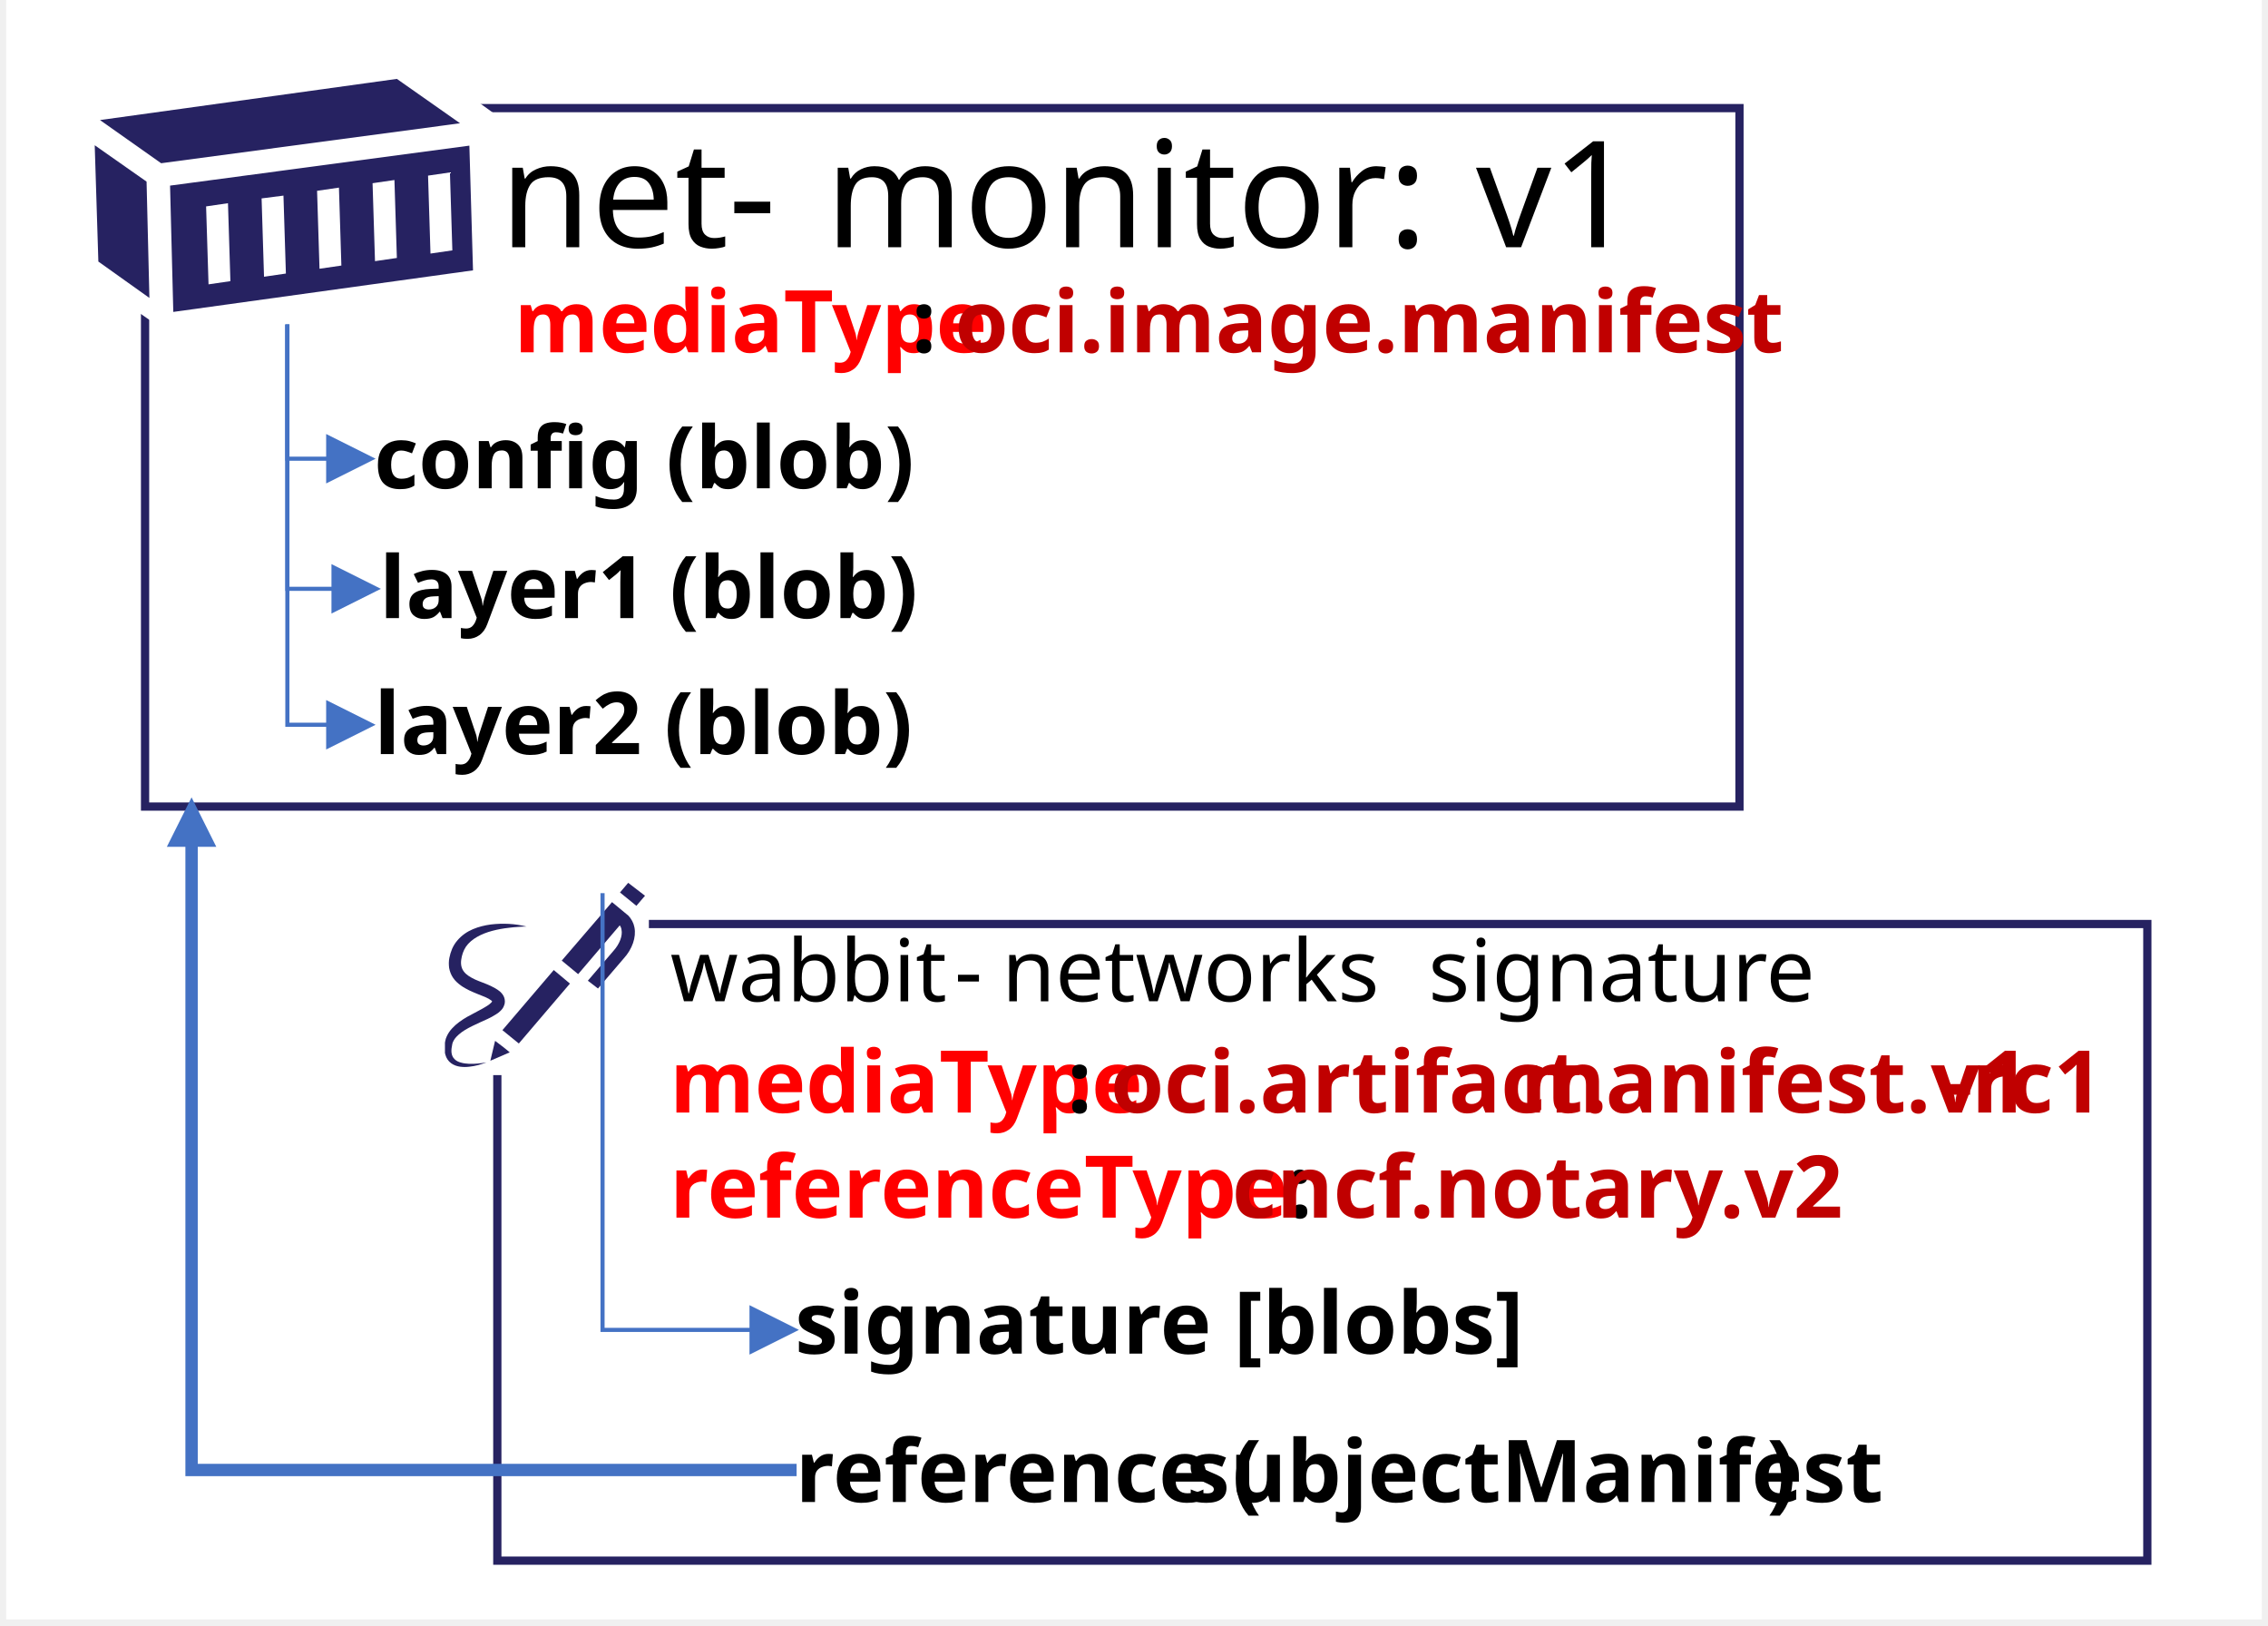
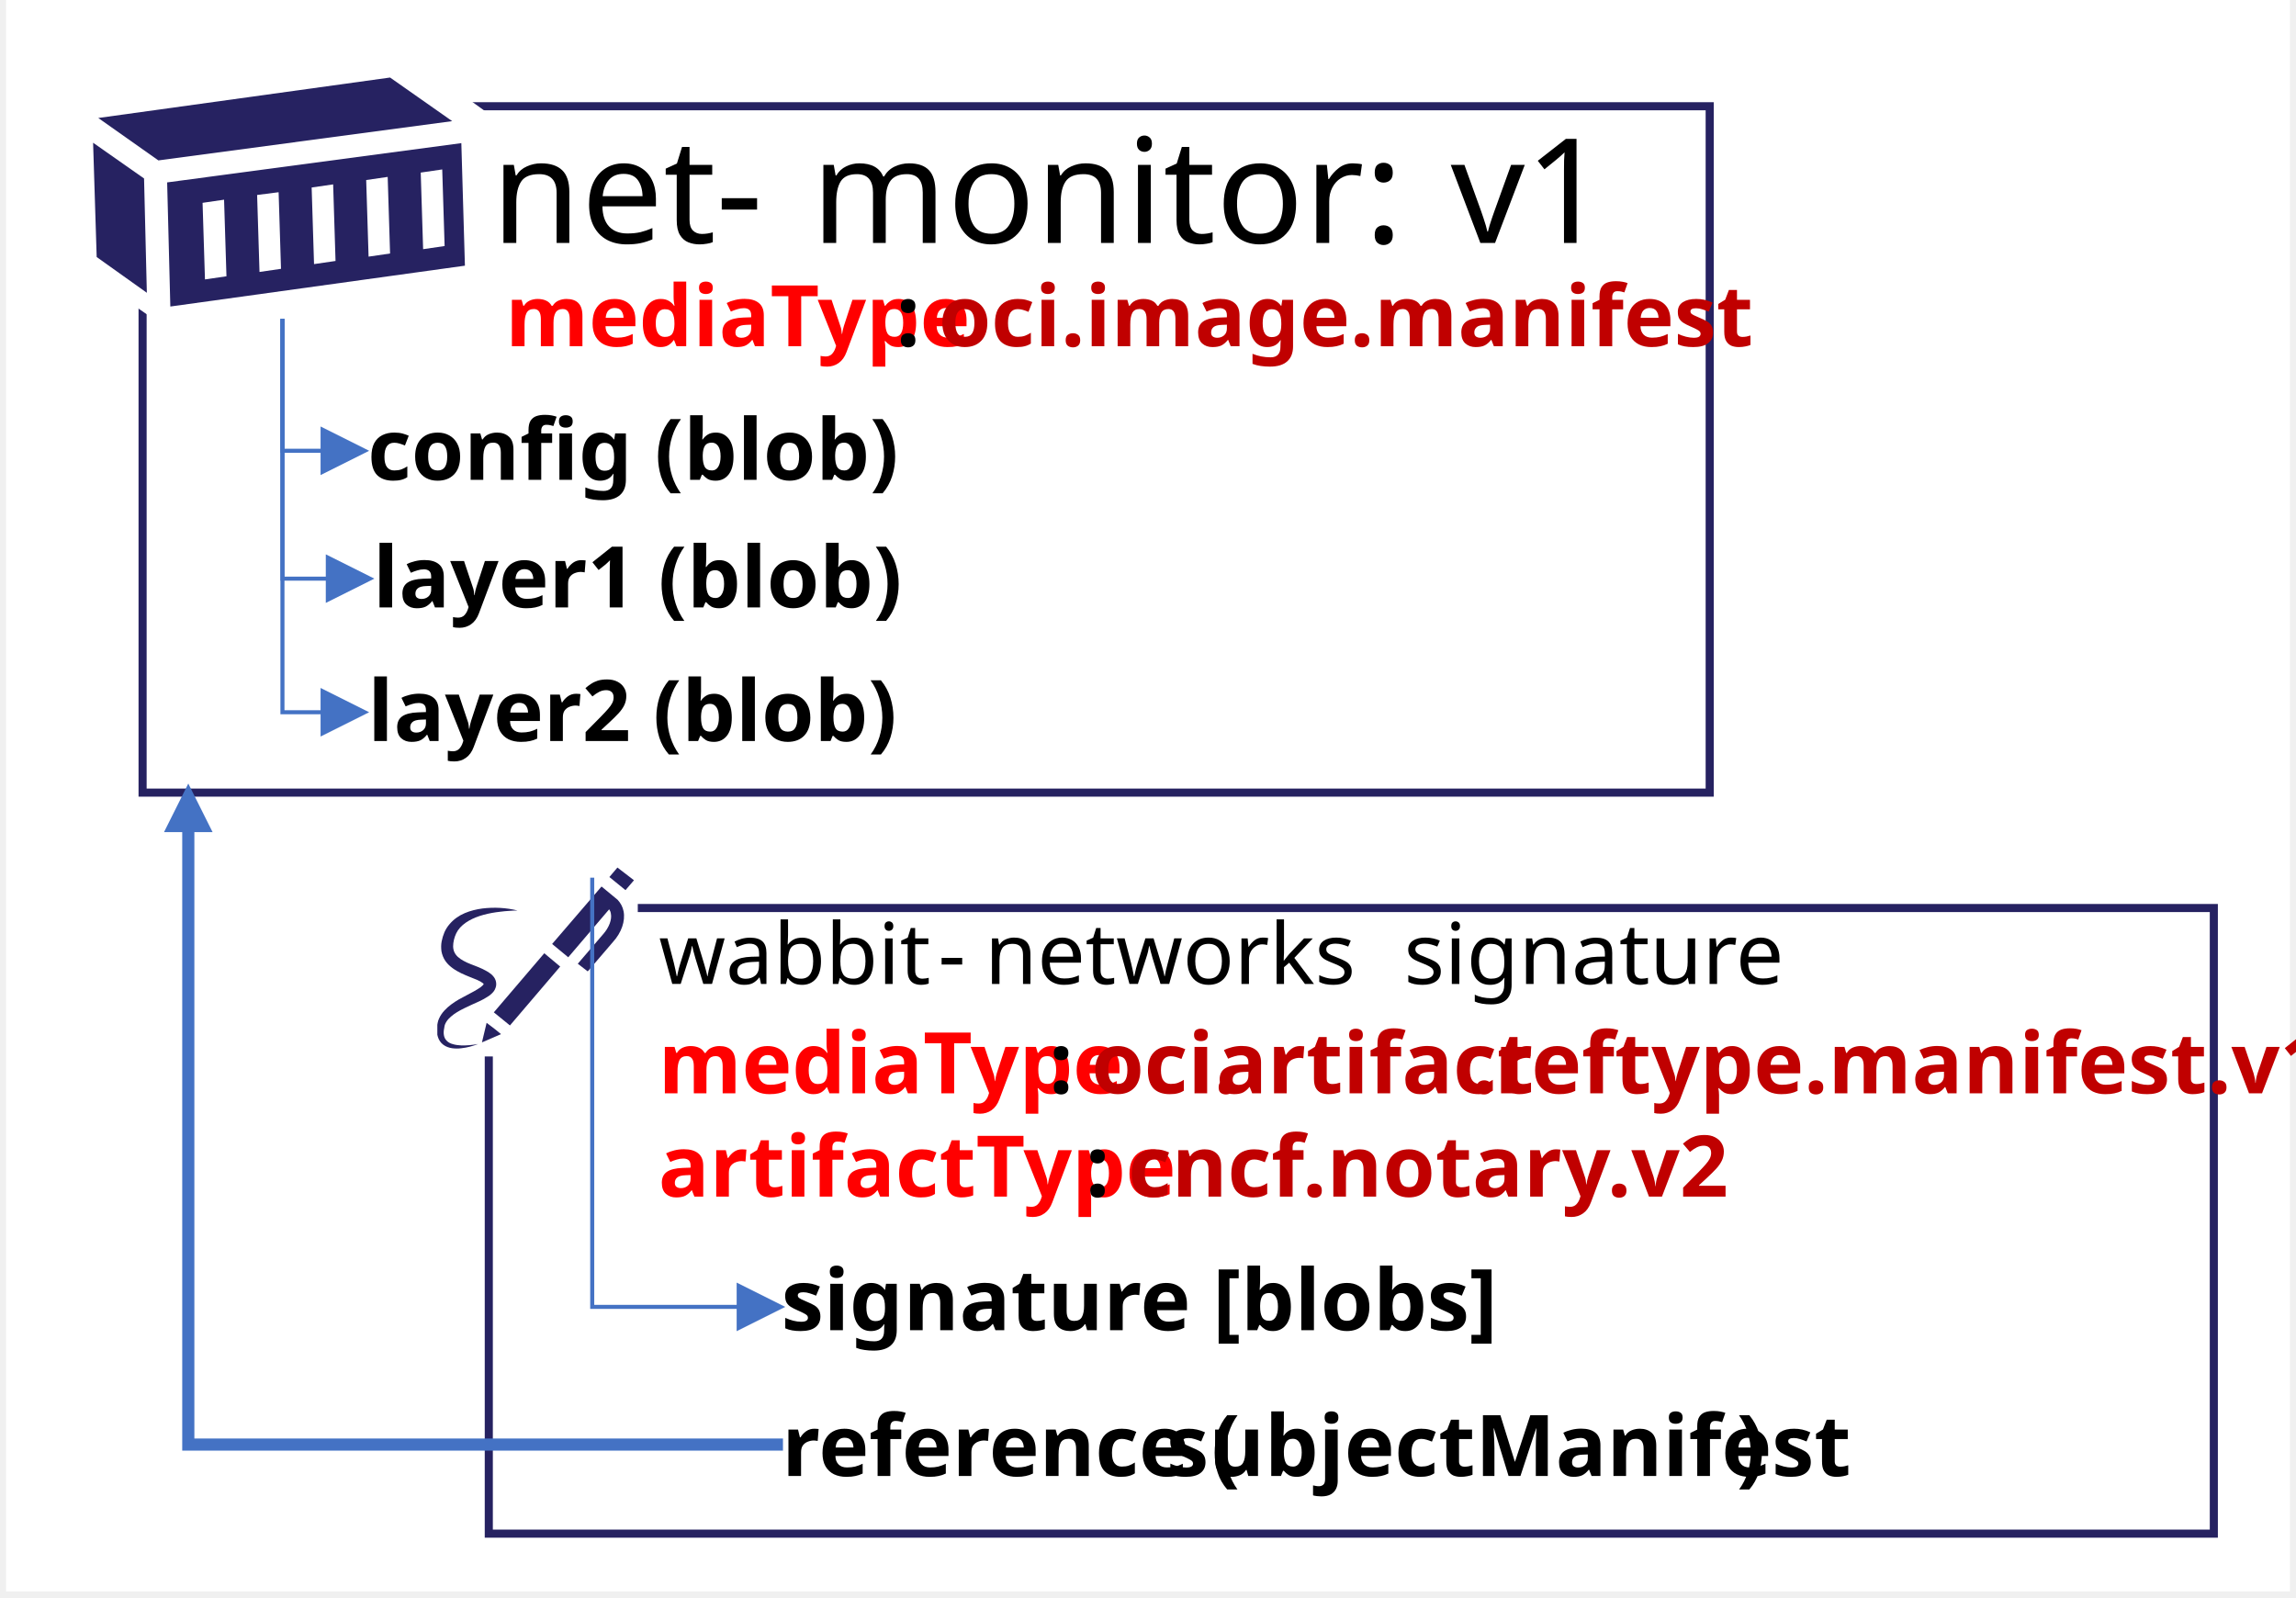
- <svg xmlns="http://www.w3.org/2000/svg" width="367" height="263" overflow="hidden">
+ <svg xmlns="http://www.w3.org/2000/svg" width="378" height="263" overflow="hidden">
  <defs>
    <clipPath id="clip0">
-       <rect x="503" y="20" width="367" height="263" />
+       <rect x="503" y="20" width="378" height="263" />
    </clipPath>
    <clipPath id="clip1">
      <rect x="518" y="30" width="62" height="42" />
    </clipPath>
    <clipPath id="clip2">
      <rect x="518" y="30" width="62" height="42" />
    </clipPath>
    <clipPath id="clip3">
      <rect x="518" y="20" width="62" height="62" />
    </clipPath>
    <clipPath id="clip4">
      <rect x="575" y="162" width="33" height="33" />
    </clipPath>
    <clipPath id="clip5">
      <rect x="575" y="162" width="33" height="33" />
    </clipPath>
    <clipPath id="clip6">
      <rect x="574" y="162" width="35" height="33" />
    </clipPath>
    <clipPath id="clip7">
      <rect x="574" y="162" width="35" height="33" />
    </clipPath>
    <clipPath id="clip8">
      <rect x="574" y="162" width="34" height="33" />
    </clipPath>
    <clipPath id="clip9">
      <rect x="574" y="162" width="34" height="33" />
    </clipPath>
    <clipPath id="clip10">
      <rect x="574" y="162" width="34" height="33" />
    </clipPath>
    <clipPath id="clip11">
      <rect x="574" y="162" width="34" height="33" />
    </clipPath>
  </defs>
  <g clip-path="url(#clip0)" transform="translate(-503 -20)">
-     <rect x="504" y="20" width="365" height="262" fill="#FFFFFF" />
+     <rect x="504" y="20" width="376" height="262" fill="#FFFFFF" />
    <path d="M526.475 37.492 784.475 37.492 784.475 150.492 526.475 150.492Z" stroke="#262261" stroke-width="1.333" stroke-miterlimit="8" fill="#FFFFFF" fill-rule="evenodd" />
    <text font-family="Consolas,Consolas_MSFontService,sans-serif" font-weight="400" font-size="24" transform="translate(583.842 60)">net-<tspan font-size="24" x="52.667" y="0">monitor:</tspan>
      <tspan font-size="24" x="158" y="0">v1</tspan>
    </text>
    <path d="M571.349 29.992 584.438 39.436C584.621 47.886 584.793 56.335 584.977 64.785L527.523 71.992 516.031 64.04C515.848 55.425 516.203 45.815 516.031 37.2L571.349 29.992Z" fill="#FFFFFF" fill-rule="evenodd" />
    <g clip-path="url(#clip1)">
      <g clip-path="url(#clip2)">
        <g clip-path="url(#clip3)">
          <path d="M60.724 43.328 60.142 23.151 12.352 29.618 12.869 50.053 60.724 43.328ZM57.038 27.484 57.426 40.094 53.934 40.612 53.545 28.001 57.038 27.484ZM48.178 28.713 48.566 41.323 45.074 41.84 44.686 29.23 48.178 28.713ZM39.318 29.942 39.706 42.552 36.214 43.069 35.826 30.459 39.318 29.942ZM30.459 31.235 30.847 43.845 27.355 44.362 26.967 31.688 30.459 31.235ZM21.599 32.464 21.987 45.074 18.495 45.591 18.107 32.981 21.599 32.464Z" fill="#262261" transform="matrix(1.01346 0 0 1 518 20.4118)" />
          <path d="M0.905 41.905 9.054 47.79 8.601 28.971 0.323 23.087Z" fill="#262261" transform="matrix(1.01346 0 0 1 518 20.4118)" />
          <path d="M58.654 19.53 48.566 12.352 1.164 19.012 10.929 25.997Z" fill="#262261" transform="matrix(1.01346 0 0 1 518 20.4118)" />
        </g>
      </g>
    </g>
    <text font-family="Calibri,Calibri_MSFontService,sans-serif" font-weight="700" font-size="14" transform="translate(564.387 120)">layer1 (blob)<tspan font-size="14" x="-0.86" y="22">layer2 (blob)</tspan>
    </text>
    <path d="M557.97 115.597 549.167 115.597 549.167 72.5 549.833 72.5 549.833 115.264 549.5 114.93 557.97 114.93ZM556.637 111.264 564.637 115.264 556.637 119.264Z" fill="#4472C4" />
    <path d="M557.11 137.592 549.167 137.592 549.167 72.5 549.833 72.5 549.833 137.259 549.5 136.925 557.11 136.925ZM555.777 133.259 563.777 137.259 555.777 141.259Z" fill="#4472C4" />
    <text font-family="Calibri,Calibri_MSFontService,sans-serif" font-weight="700" font-size="14" transform="translate(563.527 99)">config (blob)</text>
    <path d="M557.11 94.548 549.167 94.548 549.167 72.5 549.833 72.5 549.833 94.215 549.5 93.881 557.11 93.881ZM555.777 90.215 563.777 94.215 555.777 98.215Z" fill="#4472C4" />
    <text fill="#FF0000" font-family="Calibri,Calibri_MSFontService,sans-serif" font-weight="700" font-size="14" transform="translate(586.185 77)">mediaType<tspan fill="#000000" font-size="14" x="64.333" y="0">: </tspan>
      <tspan fill="#C00000" font-size="14" x="71.333" y="0">oci.image.manifest</tspan>
    </text>
-     <path d="M583.474 169.493 850.474 169.493 850.474 272.493 583.474 272.493Z" stroke="#262261" stroke-width="1.333" stroke-miterlimit="8" fill="#FFFFFF" fill-rule="evenodd" />
+     <path d="M583.472 169.493 867.472 169.493 867.472 272.493 583.472 272.493Z" stroke="#262261" stroke-width="1.333" stroke-miterlimit="8" fill="#FFFFFF" fill-rule="evenodd" />
    <g clip-path="url(#clip4)">
      <g clip-path="url(#clip5)">
        <g clip-path="url(#clip6)">
          <g clip-path="url(#clip7)">
            <path d="M183.097 267.726 217.161 267.726 217.161 299.661 183.097 299.661Z" fill="#FFFFFF" transform="matrix(1.00067 0 0 1 391.237 -105.726)" />
            <g clip-path="url(#clip8)">
              <g clip-path="url(#clip9)">
                <g clip-path="url(#clip10)">
                  <g clip-path="url(#clip11)">
                    <path d="M19.754 16.335 17.264 14.143 9.363 23.871 11.886 26.029Z" fill="#262261" transform="matrix(1.05141 0 0 1 574.456 162.796)" />
                    <path d="M9.562 26.66 8.234 25.598 7.503 28.818 10.491 27.457Z" fill="#262261" transform="matrix(1.05141 0 0 1 574.456 162.796)" />
                    <path d="M27.457 1.594 29.98 3.752 31.308 2.125 28.718 0.033Z" fill="#262261" transform="matrix(1.05141 0 0 1 574.456 162.796)" />
                    <path d="M22.51 15.87 24.07 17.131 28.021 12.284C29.349 10.757 29.98 8.831 29.681 7.238 29.549 6.507 29.216 5.877 28.752 5.345L26.228 3.154 18.493 12.616 21.016 14.807 27.424 6.906C27.556 7.105 27.656 7.337 27.689 7.603 27.888 8.599 27.39 9.927 26.494 10.989L22.51 15.87Z" fill="#262261" transform="matrix(1.05141 0 0 1 574.456 162.796)" />
                    <path d="M1.693 25.93C1.76 25.764 1.826 25.598 1.926 25.432 2.125 25.1 2.357 24.834 2.656 24.568 3.22 24.037 3.951 23.605 4.714 23.207 5.478 22.809 6.275 22.444 7.105 22.045 7.503 21.846 7.935 21.613 8.367 21.315 8.599 21.182 8.798 21.016 9.03 20.784 9.263 20.551 9.495 20.285 9.628 19.854 9.794 19.456 9.761 18.924 9.628 18.559 9.495 18.161 9.23 17.862 8.997 17.629 8.499 17.198 8.034 16.965 7.603 16.733 6.74 16.301 5.91 16.036 5.146 15.671 4.416 15.305 3.785 14.907 3.42 14.376 3.054 13.878 2.922 13.214 3.021 12.483 3.121 11.72 3.353 10.989 3.752 10.358 4.582 9.097 6.142 8.267 7.802 7.802 8.632 7.57 9.495 7.404 10.392 7.304 10.823 7.238 11.288 7.204 11.72 7.171 12.151 7.138 12.616 7.105 13.081 7.105 11.288 6.64 9.429 6.54 7.57 6.773 6.64 6.906 5.71 7.138 4.814 7.537 3.918 7.935 3.088 8.533 2.424 9.363 2.092 9.761 1.826 10.226 1.627 10.691 1.428 11.188 1.295 11.653 1.195 12.185 1.096 12.716 1.096 13.247 1.162 13.811 1.262 14.376 1.461 14.94 1.793 15.438 2.125 15.936 2.523 16.301 2.955 16.634 3.386 16.965 3.818 17.198 4.25 17.43 5.113 17.862 5.976 18.194 6.74 18.526 7.105 18.692 7.437 18.891 7.636 19.057 7.736 19.123 7.769 19.19 7.769 19.223 7.769 19.256 7.769 19.223 7.769 19.223 7.769 19.223 7.736 19.323 7.636 19.422 7.537 19.522 7.404 19.621 7.271 19.754 6.972 19.987 6.607 20.186 6.242 20.418 5.478 20.85 4.681 21.282 3.884 21.746 3.088 22.244 2.291 22.809 1.627 23.572 1.295 23.938 0.996 24.402 0.797 24.867 0.697 25.1 0.598 25.365 0.564 25.631 0.498 25.896 0.498 26.129 0.465 26.361 0.432 26.859 0.432 27.357 0.598 27.888 0.73 28.386 1.029 28.884 1.461 29.216 1.892 29.549 2.39 29.714 2.855 29.781 3.353 29.847 3.818 29.847 4.283 29.781 5.212 29.681 6.076 29.416 6.906 29.084 6.009 29.25 5.113 29.349 4.25 29.316 3.818 29.283 3.386 29.25 2.988 29.117 2.59 29.017 2.224 28.818 1.992 28.552 1.494 28.054 1.428 27.258 1.594 26.461 1.594 26.328 1.66 26.096 1.693 25.93Z" fill="#262261" transform="matrix(1.05141 0 0 1 574.456 162.796)" />
                  </g>
                </g>
              </g>
            </g>
          </g>
        </g>
      </g>
    </g>
    <text font-family="Consolas,Consolas_MSFontService,sans-serif" font-weight="400" font-size="14" transform="translate(611.458 182)">wabbit<tspan font-size="14" x="46" y="0">-</tspan>
      <tspan font-size="14" x="53.667" y="0">networks </tspan>
      <tspan font-size="14" x="122.667" y="0">signature</tspan>
      <tspan font-family="Calibri,Calibri_MSFontService,sans-serif" font-weight="700" font-size="14" x="20.184" y="57">signature [blobs]</tspan>
    </text>
    <path d="M625.612 235.493 600.167 235.493 600.167 164.5 600.833 164.5 600.833 235.16 600.5 234.826 625.612 234.826ZM624.279 231.16 632.279 235.16 624.279 239.16Z" fill="#4472C4" />
    <text font-family="Calibri,Calibri_MSFontService,sans-serif" font-weight="700" font-size="14" transform="translate(631.71 263)">reference (<tspan font-size="14" x="63.333" y="0">subjectManifest</tspan>
      <tspan font-size="14" x="157.167" y="0">)</tspan>
      <tspan fill="#FF0000" font-size="14" x="-20.342" y="-63">mediaType</tspan>
      <tspan font-size="14" x="43.991" y="-63">: </tspan>
-       <tspan fill="#C00000" font-size="14" x="50.991" y="-63">oci.artifact.</tspan>
-       <tspan fill="#C00000" font-size="14" x="117.325" y="-63">manifest.v1</tspan>
-       <tspan fill="#C00000" font-size="14" x="185.991" y="-63">-</tspan>
-       <tspan fill="#C00000" font-size="14" x="190.325" y="-63">rc1</tspan>
-       <tspan fill="#FF0000" font-size="14" x="-20.342" y="-46">referenceType</tspan>: <tspan fill="#C00000" font-size="14" x="70.658" y="-46">cncf.notary.v2</tspan>
+       <tspan fill="#C00000" font-size="14" x="50.991" y="-63">oci.</tspan>
+       <tspan fill="#C00000" font-size="14" x="71.491" y="-63">artifact</tspan>
+       <tspan fill="#C00000" font-size="14" x="113.658" y="-63">.</tspan>
+       <tspan fill="#C00000" font-size="14" x="117.325" y="-63">reftype.manifest.v1</tspan>
+       <tspan fill="#FF0000" font-size="14" x="-20.342" y="-46">artifactType</tspan>
+       <tspan font-size="14" x="49.991" y="-46">: </tspan>
+       <tspan fill="#C00000" font-size="14" x="56.991" y="-46">cncf.notary.v2</tspan>
    </text>
    <path d="M631.904 258.825 533 258.825 533 155.667 535 155.667 535 257.825 534 256.825 631.904 256.825ZM530 157 534 149 538 157Z" fill="#4472C4" />
  </g>
</svg>
